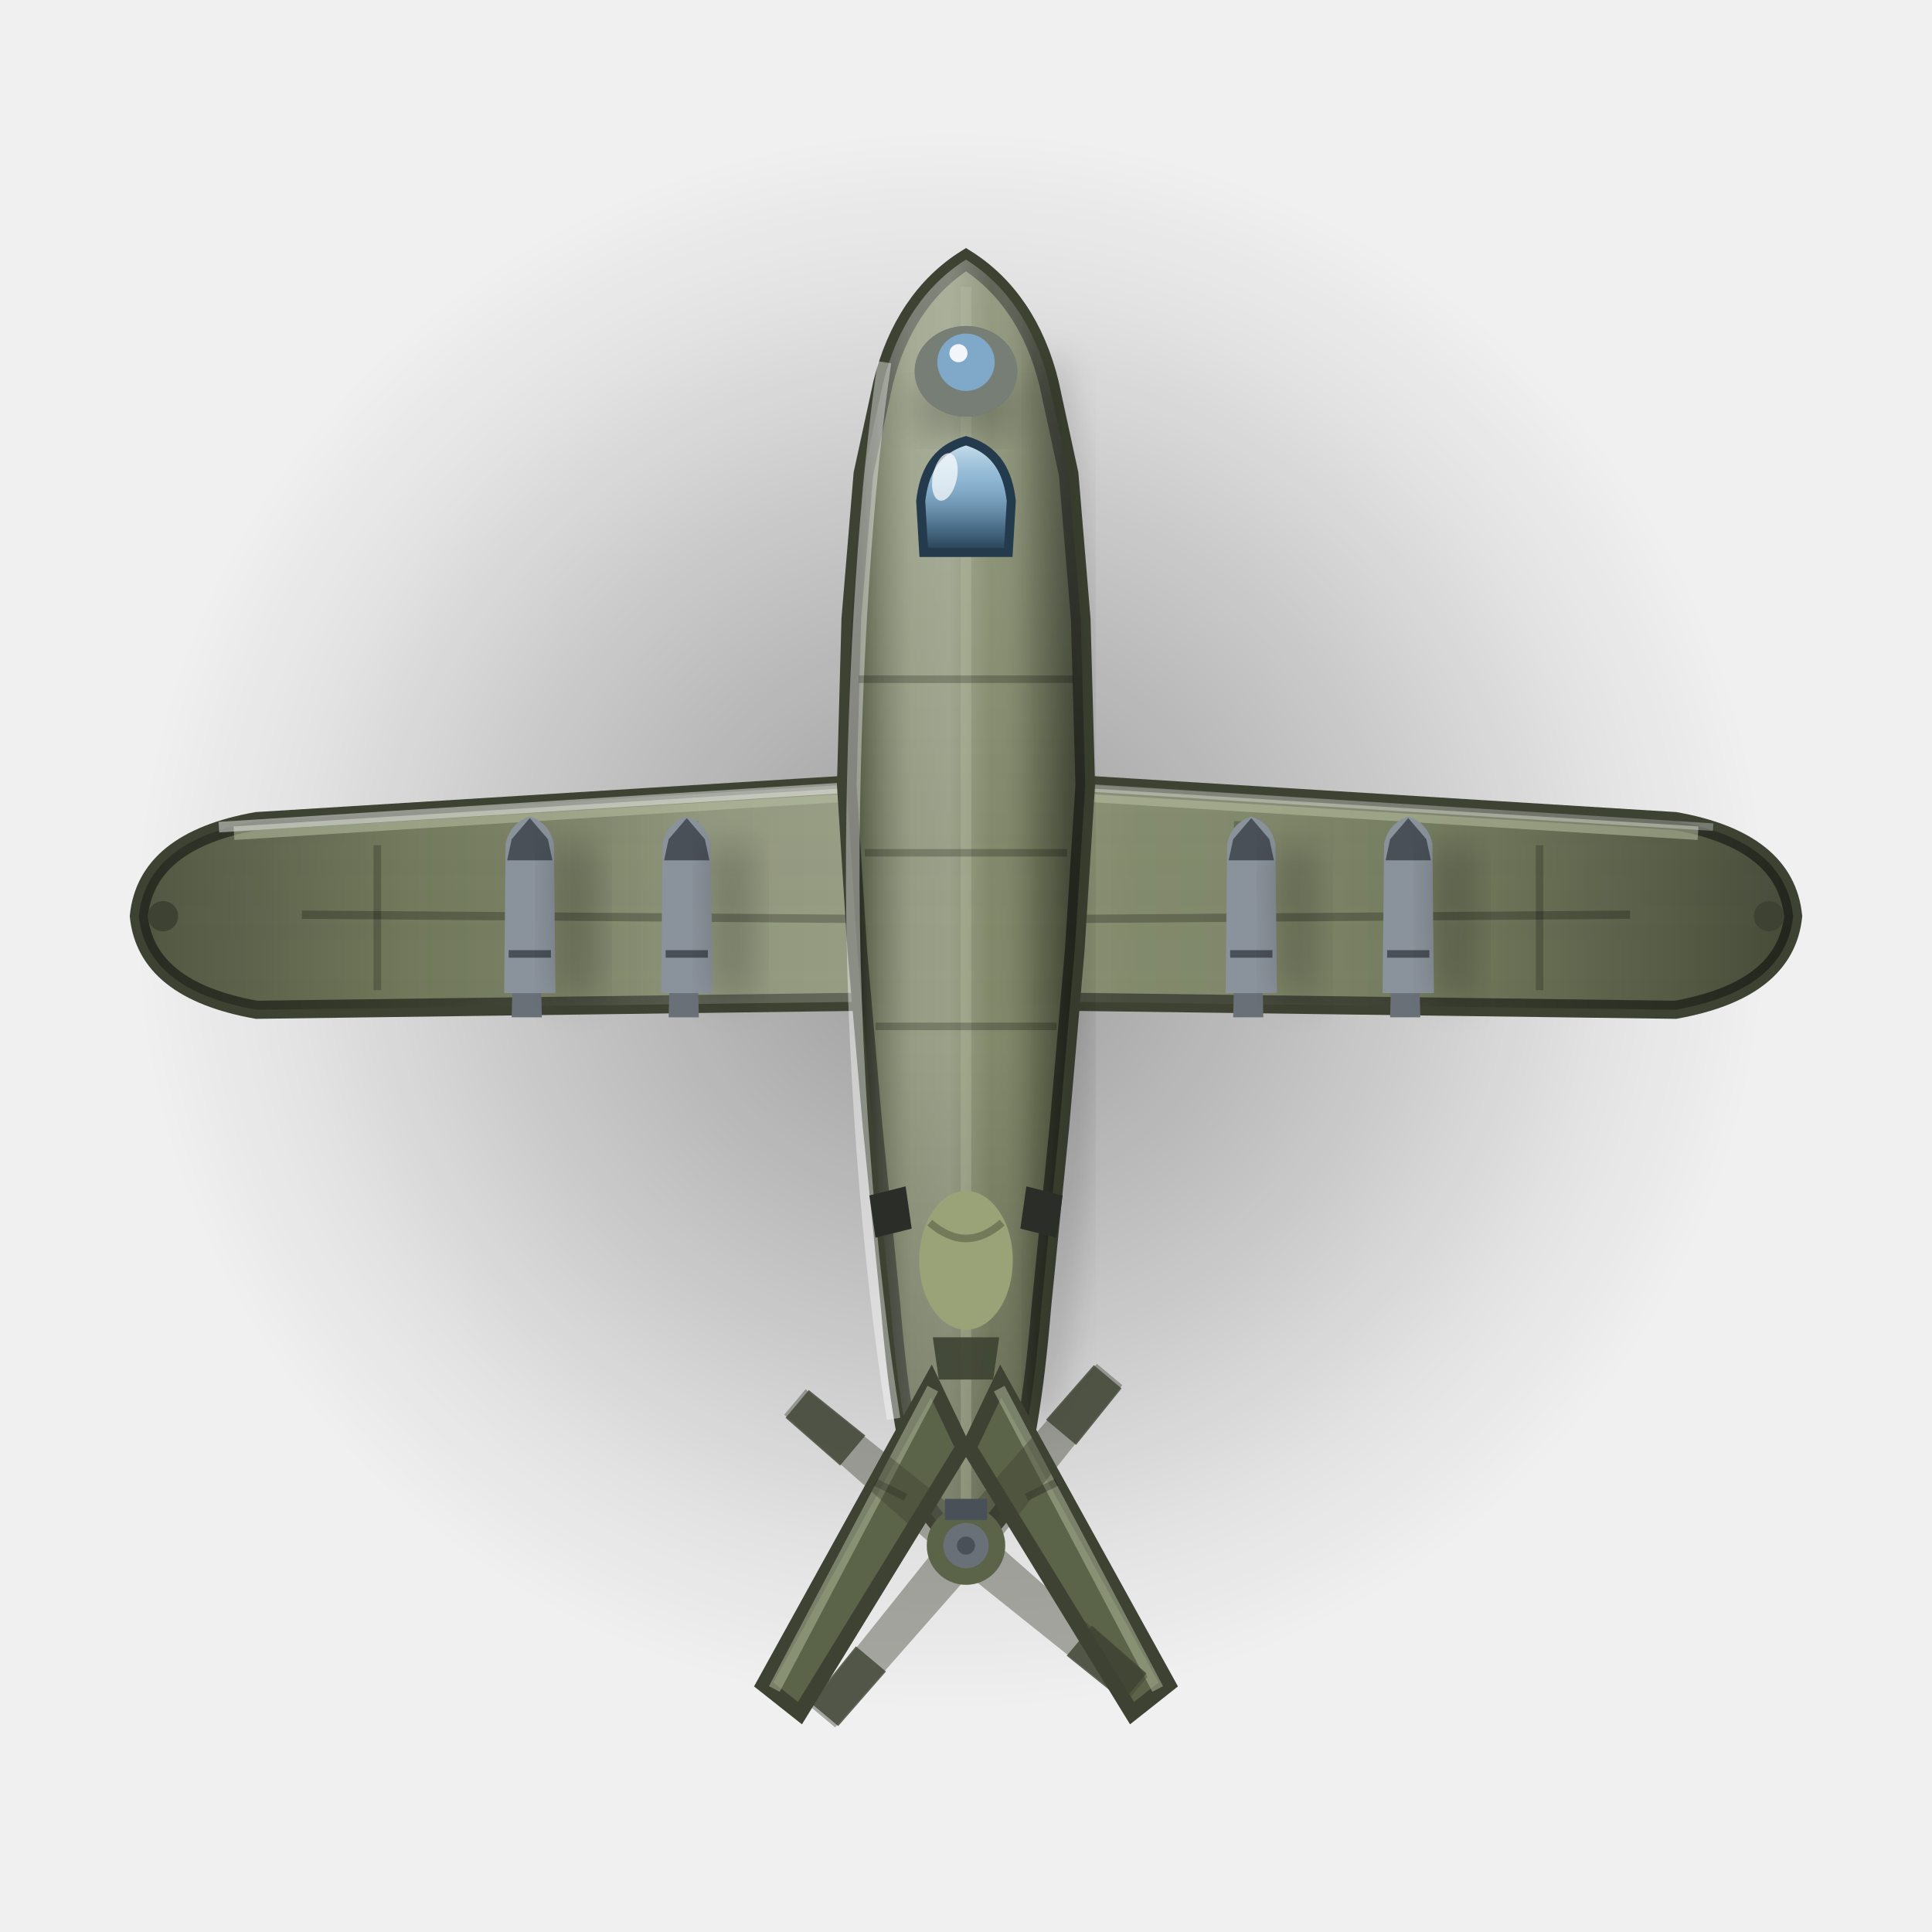
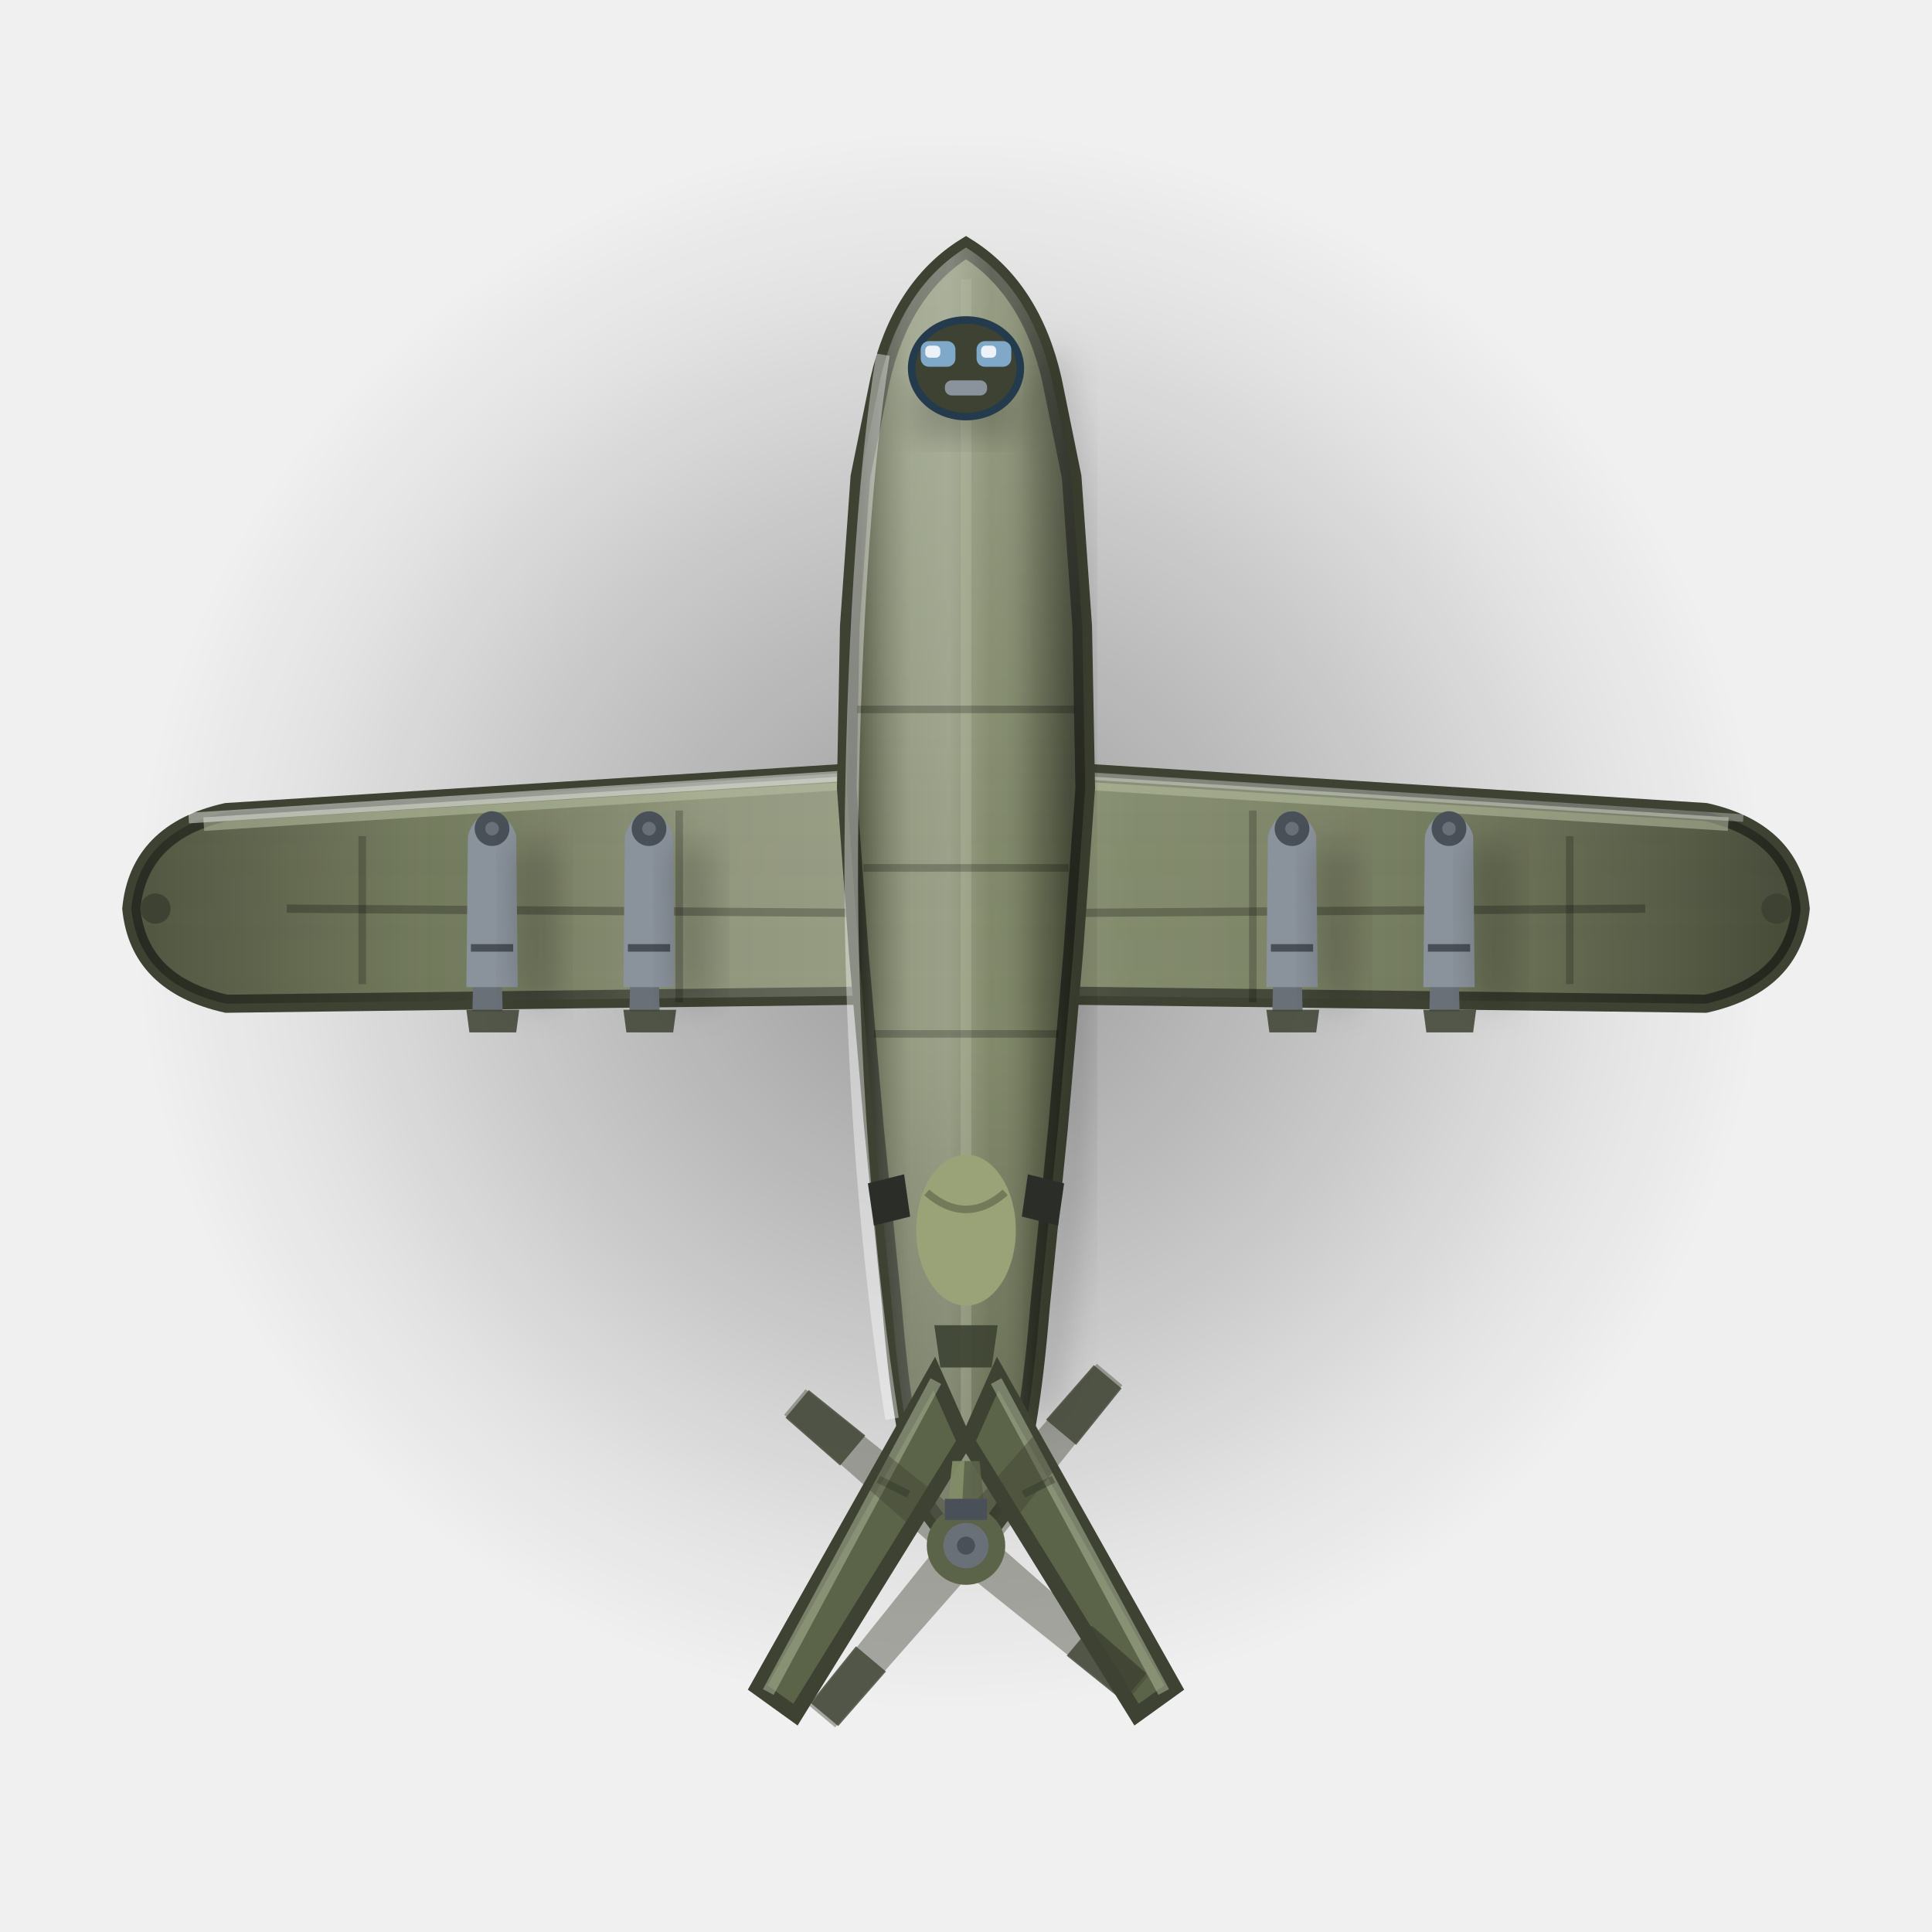
<svg xmlns="http://www.w3.org/2000/svg" viewBox="0 0 128 128" width="128" height="128">
  <defs>
    <style>
    .base{fill:#7c8464}.shade{fill:#5b6349}.dark{fill:#3d4232}.light{fill:#9aa378}.hi{fill:#b8bfa2}
    .metal{fill:#6a7077}.metalS{fill:#8a929b}.metalL{fill:#4a5057}
    .glass{fill:#7fa8c9}.glassL{fill:#a9cbdf}.rubber{fill:#2b2e28}
  </style>
-     <filter id="f1" x="-40%" y="-40%" width="180%" height="180%">
+     <filter id="od3f1" x="-40%" y="-40%" width="180%" height="180%">
      <feGaussianBlur stdDeviation="1.2" />
    </filter>
-     <filter id="f2" x="-60%" y="-60%" width="220%" height="220%">
+     <filter id="od3f2" x="-60%" y="-60%" width="220%" height="220%">
      <feGaussianBlur stdDeviation="2.2" />
    </filter>
-     <radialGradient id="gs" cx=".5" cy=".5" r=".5">
+     <radialGradient id="od3gs" cx=".5" cy=".5" r=".5">
      <stop offset="0" stop-color="#000" stop-opacity=".36" />
      <stop offset=".5" stop-color="#000" stop-opacity=".18" />
      <stop offset=".8" stop-color="#000" stop-opacity=".06" />
      <stop offset="1" stop-color="#000" stop-opacity="0" />
    </radialGradient>
-     <linearGradient id="g1" gradientUnits="userSpaceOnUse" x1="10" y1="59" x2="118" y2="59">
+     <linearGradient id="od3g1" gradientUnits="userSpaceOnUse" x1="10" y1="59" x2="118" y2="59">
      <stop offset="0" stop-color="#000" stop-opacity=".34" />
      <stop offset=".16" stop-color="#000" stop-opacity=".08" />
      <stop offset=".34" stop-color="#fff" stop-opacity=".16" />
      <stop offset=".46" stop-color="#fff" stop-opacity=".22" />
      <stop offset=".6" stop-color="#fff" stop-opacity=".06" />
      <stop offset=".82" stop-color="#000" stop-opacity=".12" />
      <stop offset="1" stop-color="#000" stop-opacity=".42" />
    </linearGradient>
-     <linearGradient id="g2" gradientUnits="userSpaceOnUse" x1="57" y1="60" x2="71" y2="60">
+     <linearGradient id="od3g2" gradientUnits="userSpaceOnUse" x1="57" y1="60" x2="71" y2="60">
      <stop offset="0" stop-color="#000" stop-opacity=".3" />
      <stop offset=".24" stop-color="#fff" stop-opacity=".2" />
      <stop offset=".42" stop-color="#fff" stop-opacity=".24" />
      <stop offset=".62" stop-color="#fff" stop-opacity=".04" />
      <stop offset=".82" stop-color="#000" stop-opacity=".16" />
      <stop offset="1" stop-color="#000" stop-opacity=".4" />
    </linearGradient>
-     <linearGradient id="g3" gradientUnits="userSpaceOnUse" x1="64" y1="18" x2="64" y2="104">
+     <linearGradient id="od3g3" gradientUnits="userSpaceOnUse" x1="64" y1="18" x2="64" y2="104">
      <stop offset="0" stop-color="#fff" stop-opacity=".16" />
      <stop offset=".35" stop-color="#fff" stop-opacity=".04" />
      <stop offset=".6" stop-color="#000" stop-opacity="0" />
      <stop offset="1" stop-color="#000" stop-opacity=".22" />
    </linearGradient>
-     <linearGradient id="g4" gradientUnits="userSpaceOnUse" x1="64" y1="29" x2="64" y2="36.4">
-       <stop offset="0" stop-color="#e8f4fb" stop-opacity=".85" />
-       <stop offset=".4" stop-color="#9cc4dc" stop-opacity=".4" />
-       <stop offset=".8" stop-color="#28495e" stop-opacity=".6" />
-       <stop offset="1" stop-color="#14293a" stop-opacity=".8" />
-     </linearGradient>
  </defs>
-   <ellipse cx="63" cy="61" rx="55" ry="53" fill="url(#gs)" />
-   <path class="base" d="M62.4 51.6 L17 54.4 Q9.7 55.7 9.2 60.7 Q9.7 65.6 17 66.9 L62.4 66.3 Z" stroke="#3d4232" stroke-width="1.2" />
-   <path class="base" d="M65.6 51.6 L111 54.4 Q118.3 55.7 118.8 60.7 Q118.3 65.6 111 66.9 L65.6 66.3 Z" stroke="#3d4232" stroke-width="1.2" />
-   <path d="M62.4 51.6 L17 54.4 Q9.7 55.7 9.2 60.7 Q9.7 65.6 17 66.9 L62.4 66.3 Z" fill="url(#g1)" />
-   <path d="M65.6 51.6 L111 54.4 Q118.3 55.7 118.8 60.7 Q118.3 65.6 111 66.9 L65.6 66.3 Z" fill="url(#g1)" />
-   <path d="M62.4 51.6 L17 54.4 Q9.7 55.7 9.2 60.7 Q9.7 65.6 17 66.9 L62.4 66.3 Z" fill="url(#g3)" />
-   <path d="M65.6 51.6 L111 54.4 Q118.3 55.7 118.8 60.7 Q118.3 65.6 111 66.9 L65.6 66.3 Z" fill="url(#g3)" />
-   <path d="M62 52.3 L15.5 55.2 M66 52.3 L112.5 55.2" stroke="#b8bfa2" stroke-width=".9" opacity=".55" fill="none" />
-   <path d="M62.2 51.8 L14.5 54.8" stroke="#fff" stroke-width=".7" opacity=".45" fill="none" />
-   <path d="M65.8 51.8 L113.5 54.8" stroke="#fff" stroke-width=".5" opacity=".3" fill="none" />
-   <path d="M62.2 51.4 L65.8 51.4 L65.4 66.8 L61.8 66.8 Z" fill="#000" opacity=".2" filter="url(#f1)" />
-   <circle class="dark" cx="10.8" cy="60.7" r="1" />
-   <circle class="dark" cx="117.2" cy="60.7" r="1" />
-   <path d="M20 60.6 L59.5 60.9 M68.5 60.9 L108 60.6" stroke="#000" stroke-width=".55" opacity=".24" fill="none" />
-   <path d="M25 56 L25 65.6 M102 56 L102 65.6 M46 54.4 L46 66.1 M82 54.4 L82 66.1" stroke="#000" stroke-width=".5" opacity=".2" fill="none" />
-   <path class="metal" d="M34.2 55 L35.6 55 L35.9 67.4 L33.9 67.4 Z" />
-   <path class="metalS" d="M35.1 54.1 C34.2 54.4 33.7 55 33.5 55.9 L33.4 65.8 L36.8 65.8 L36.7 55.9 C36.5 55 36 54.4 35.1 54.1 Z" />
-   <path class="metalL" d="M35.1 54.2 L36.3 55.6 L36.6 57 L33.6 57 L33.9 55.6 Z" />
-   <path d="M33.7 63.2 L36.5 63.2" stroke="#4a5057" stroke-width=".5" fill="none" />
-   <path class="metal" d="M44.6 55 L46 55 L46.3 67.4 L44.3 67.4 Z" />
-   <path class="metalS" d="M45.5 54.1 C44.6 54.4 44.1 55 43.9 55.9 L43.8 65.8 L47.2 65.8 L47.1 55.9 C46.9 55 46.4 54.4 45.5 54.1 Z" />
-   <path class="metalL" d="M45.5 54.2 L46.7 55.6 L47 57 L44 57 L44.3 55.6 Z" />
-   <path d="M44.1 63.2 L46.9 63.2" stroke="#4a5057" stroke-width=".5" fill="none" />
-   <path class="metal" d="M82 55 L83.4 55 L83.7 67.4 L81.7 67.4 Z" />
-   <path class="metalS" d="M82.9 54.1 C82 54.4 81.5 55 81.3 55.9 L81.2 65.8 L84.6 65.8 L84.5 55.9 C84.3 55 83.8 54.4 82.9 54.1 Z" />
-   <path class="metalL" d="M82.9 54.2 L84.1 55.6 L84.4 57 L81.4 57 L81.7 55.6 Z" />
-   <path d="M81.5 63.2 L84.3 63.2" stroke="#4a5057" stroke-width=".5" fill="none" />
-   <path class="metal" d="M92.4 55 L93.8 55 L94.1 67.4 L92.1 67.4 Z" />
-   <path class="metalS" d="M93.3 54.1 C92.4 54.4 91.9 55 91.7 55.9 L91.6 65.8 L95 65.8 L94.9 55.9 C94.7 55 94.2 54.4 93.3 54.1 Z" />
-   <path class="metalL" d="M93.3 54.2 L94.5 55.6 L94.8 57 L91.8 57 L92.1 55.6 Z" />
-   <path d="M91.9 63.2 L94.7 63.2" stroke="#4a5057" stroke-width=".5" fill="none" />
-   <path class="base" d="M64 17.2 C61.3 18.9 59.4 21.7 58.5 25.4 L57.2 31.4 L56.4 41 L56.1 52 L56.8 63 L57.8 74.5 L59 86.5 C59.5 92.5 60.2 96.8 61.3 99.8 L64 103.2 L66.7 99.8 C67.8 96.8 68.5 92.5 69 86.5 L70.2 74.5 L71.2 63 L71.9 52 L71.6 41 L70.8 31.4 L69.5 25.4 C68.6 21.7 66.7 18.9 64 17.2 Z" stroke="#3d4232" stroke-width="1.3" />
-   <path d="M64 17.2 C61.3 18.9 59.4 21.7 58.5 25.4 L57.2 31.4 L56.4 41 L56.1 52 L56.8 63 L57.8 74.5 L59 86.5 C59.5 92.5 60.2 96.8 61.3 99.8 L64 103.2 L66.7 99.8 C67.8 96.8 68.5 92.5 69 86.5 L70.2 74.5 L71.2 63 L71.9 52 L71.6 41 L70.8 31.4 L69.5 25.4 C68.6 21.7 66.7 18.9 64 17.2 Z" fill="url(#g2)" />
-   <path d="M64 17.2 C61.3 18.9 59.4 21.7 58.5 25.4 L57.2 31.4 L56.4 41 L56.1 52 L56.8 63 L57.8 74.5 L59 86.5 C59.5 92.5 60.2 96.8 61.3 99.8 L64 103.2 L66.7 99.8 C67.8 96.8 68.5 92.5 69 86.5 L70.2 74.5 L71.2 63 L71.9 52 L71.6 41 L70.8 31.4 L69.5 25.4 C68.6 21.7 66.7 18.9 64 17.2 Z" fill="url(#g3)" />
-   <path d="M58.6 24 C57.4 32 56.6 44 56.5 56 C56.4 70 57.6 84 59.2 94" stroke="#fff" stroke-width=".9" opacity=".4" fill="none" />
-   <path d="M69.4 24 C70.6 32 71.4 44 71.5 56 C71.6 70 70.4 84 68.8 94" stroke="#000" stroke-width="1.4" opacity=".24" fill="none" filter="url(#f1)" />
-   <path d="M36.6 56 L39.4 56 L39.4 66 L37 66 Z" fill="#000" opacity=".2" filter="url(#f1)" />
-   <path d="M47 56 L49.8 56 L49.8 66 L47.4 66 Z" fill="#000" opacity=".2" filter="url(#f1)" />
-   <path d="M84.4 56 L87.2 56 L87.2 66 L84.8 66 Z" fill="#000" opacity=".2" filter="url(#f1)" />
-   <path d="M94.8 56 L97.6 56 L97.6 66 L95.2 66 Z" fill="#000" opacity=".2" filter="url(#f1)" />
-   <path d="M64 19 L64 100" stroke="#b8bfa2" stroke-width=".7" opacity=".35" fill="none" />
-   <path d="M56.9 45 L71.1 45 M57.3 56.5 L70.7 56.5 M58 68 L70 68" stroke="#000" stroke-width=".5" opacity=".22" fill="none" />
-   <path d="M60.4 25.8 L67.6 25.8 L67 28.6 L61 28.6 Z" fill="#000" opacity=".22" filter="url(#f1)" />
-   <ellipse class="dark" cx="64" cy="24.6" rx="3.4" ry="3" />
-   <ellipse cx="64" cy="24.6" rx="3.4" ry="3" fill="url(#g4)" opacity=".4" />
-   <circle class="glass" cx="64" cy="24" r="1.9" />
-   <circle cx="63.5" cy="23.4" r=".6" fill="#fff" opacity=".9" />
-   <path class="glass" d="M64 29.2 C61.9 29.8 61.2 31.4 61 33.2 L61.2 36.6 L66.8 36.6 L67 33.2 C66.8 31.4 66.1 29.8 64 29.2 Z" />
-   <path d="M64 29.2 C61.9 29.8 61.2 31.4 61 33.2 L61.2 36.6 L66.8 36.6 L67 33.2 C66.8 31.4 66.1 29.8 64 29.2 Z" fill="url(#g4)" />
-   <path d="M64 29.2 C61.9 29.8 61.2 31.4 61 33.2 L61.2 36.6 L66.8 36.6 L67 33.2 C66.8 31.4 66.1 29.8 64 29.2 Z" fill="none" stroke="#243b4d" stroke-width=".6" />
-   <ellipse cx="62.6" cy="31.6" rx=".8" ry="1.6" transform="rotate(12 62.6 31.6)" fill="#fff" opacity=".7" />
-   <ellipse class="light" cx="64" cy="83.5" rx="3.1" ry="4.6" />
-   <path d="M61.6 81 C63.2 82.4 64.8 82.4 66.4 81" stroke="#000" stroke-width=".5" opacity=".25" fill="none" />
-   <path class="dark" d="M61.8 88.6 L66.2 88.6 L65.8 91.4 L62.2 91.4 Z" opacity=".9" />
-   <path class="rubber" d="M57.6 79.2 L60 78.6 L60.4 81.4 L58 82 Z" />
-   <path class="rubber" d="M70.4 79.2 L68 78.6 L67.6 81.4 L70 82 Z" />
-   <path class="shade" d="M61.7 91.5 L50.6 111.6 L53 113.5 L63.8 95.9 Z" stroke="#3d4232" stroke-width="1" />
-   <path class="shade" d="M66.3 91.5 L77.4 111.6 L75 113.5 L64.2 95.9 Z" stroke="#3d4232" stroke-width="1" />
-   <path d="M61.8 92 L51.3 111.9 M66.2 92 L76.7 111.9" stroke="#b8bfa2" stroke-width=".8" opacity=".5" fill="none" />
-   <path d="M58 98.2 L60 99.2 M70 98.2 L68 99.2" stroke="#000" stroke-width=".5" opacity=".25" fill="none" />
+   <ellipse cx="63" cy="61" rx="55" ry="53" fill="url(#od3gs)" />
+   <path class="base" d="M62.4 50.8 L15 53.8 Q9.2 55.1 8.7 60.2 Q9.2 65.2 15 66.5 L62.4 65.9 Z" stroke="#3d4232" stroke-width="1.2" />
+   <path class="base" d="M65.6 50.8 L113 53.8 Q118.8 55.1 119.3 60.2 Q118.8 65.2 113 66.5 L65.6 65.9 Z" stroke="#3d4232" stroke-width="1.2" />
+   <path d="M62.4 50.8 L15 53.8 Q9.2 55.1 8.7 60.2 Q9.2 65.2 15 66.5 L62.4 65.9 Z" fill="url(#od3g1)" />
+   <path d="M65.6 50.8 L113 53.8 Q118.8 55.1 119.3 60.2 Q118.8 65.2 113 66.5 L65.6 65.9 Z" fill="url(#od3g1)" />
+   <path d="M62.4 50.8 L15 53.8 Q9.2 55.1 8.7 60.2 Q9.2 65.2 15 66.5 L62.4 65.9 Z" fill="url(#od3g3)" />
+   <path d="M65.6 50.8 L113 53.8 Q118.8 55.1 119.3 60.2 Q118.8 65.2 113 66.5 L65.6 65.9 Z" fill="url(#od3g3)" />
+   <path d="M62 51.5 L13.5 54.6 M66 51.5 L114.5 54.6" stroke="#b8bfa2" stroke-width=".9" opacity=".55" fill="none" />
+   <path d="M62.2 51 L12.5 54.2" stroke="#fff" stroke-width=".7" opacity=".45" fill="none" />
+   <path d="M65.8 51 L115.5 54.2" stroke="#fff" stroke-width=".5" opacity=".3" fill="none" />
+   <path d="M62.2 50.6 L65.8 50.6 L65.4 66.4 L61.8 66.4 Z" fill="#000" opacity=".2" filter="url(#od3f1)" />
+   <circle class="dark" cx="10.3" cy="60.2" r="1" />
+   <circle class="dark" cx="117.7" cy="60.2" r="1" />
+   <path d="M19 60.2 L59.5 60.5 M68.5 60.5 L109 60.2" stroke="#000" stroke-width=".55" opacity=".24" fill="none" />
+   <path d="M24 55.4 L24 65.2 M104 55.4 L104 65.2 M45 53.7 L45 66.4 M83 53.7 L83 66.4" stroke="#000" stroke-width=".5" opacity=".2" fill="none" />
+   <g>
+     <path class="metal" d="M31.6 54.6 L33 54.6 L33.3 67 L31.3 67 Z" />
+     <path class="metalS" d="M32.5 53.7 C31.7 54 31.2 54.6 31 55.4 L30.9 65.4 L34.3 65.4 L34.2 55.4 C34 54.6 33.4 54 32.5 53.7 Z" />
+     <circle class="metalL" cx="32.6" cy="54.9" r="1.15" />
+     <circle class="metal" cx="32.6" cy="54.9" r=".45" />
+     <path d="M31.2 62.8 L34 62.8" stroke="#4a5057" stroke-width=".5" fill="none" />
+     <path class="dark" d="M30.9 66.9 L34.4 66.9 L34.2 68.4 L31.1 68.4 Z" opacity=".85" />
+   </g>
+   <g>
+     <path class="metal" d="M42 54.6 L43.4 54.6 L43.7 67 L41.7 67 Z" />
+     <path class="metalS" d="M42.9 53.7 C42.1 54 41.6 54.6 41.4 55.4 L41.3 65.4 L44.7 65.4 L44.6 55.4 C44.4 54.6 43.8 54 42.9 53.7 Z" />
+     <circle class="metalL" cx="43" cy="54.9" r="1.15" />
+     <circle class="metal" cx="43" cy="54.9" r=".45" />
+     <path d="M41.6 62.8 L44.4 62.8" stroke="#4a5057" stroke-width=".5" fill="none" />
+     <path class="dark" d="M41.3 66.9 L44.8 66.9 L44.6 68.4 L41.5 68.4 Z" opacity=".85" />
+   </g>
+   <g>
+     <path class="metal" d="M84.6 54.6 L86 54.6 L86.3 67 L84.3 67 Z" />
+     <path class="metalS" d="M85.5 53.7 C84.7 54 84.2 54.6 84 55.4 L83.9 65.4 L87.3 65.4 L87.2 55.4 C87 54.6 86.4 54 85.5 53.7 Z" />
+     <circle class="metalL" cx="85.6" cy="54.9" r="1.15" />
+     <circle class="metal" cx="85.6" cy="54.9" r=".45" />
+     <path d="M84.2 62.8 L87 62.8" stroke="#4a5057" stroke-width=".5" fill="none" />
+     <path class="dark" d="M83.9 66.9 L87.4 66.9 L87.2 68.4 L84.1 68.4 Z" opacity=".85" />
+   </g>
+   <g>
+     <path class="metal" d="M95 54.6 L96.4 54.6 L96.7 67 L94.7 67 Z" />
+     <path class="metalS" d="M95.9 53.7 C95.1 54 94.6 54.6 94.4 55.4 L94.3 65.4 L97.7 65.4 L97.6 55.4 C97.4 54.6 96.8 54 95.9 53.7 Z" />
+     <circle class="metalL" cx="96" cy="54.9" r="1.15" />
+     <circle class="metal" cx="96" cy="54.9" r=".45" />
+     <path d="M94.6 62.8 L97.4 62.8" stroke="#4a5057" stroke-width=".5" fill="none" />
+     <path class="dark" d="M94.3 66.9 L97.8 66.9 L97.6 68.4 L94.5 68.4 Z" opacity=".85" />
+   </g>
+   <path d="M34 56 L36.8 56 L36.8 66.4 L34.4 66.4 Z" fill="#000" opacity=".2" filter="url(#od3f1)" />
+   <path d="M44.4 56 L47.2 56 L47.2 66.4 L44.8 66.4 Z" fill="#000" opacity=".2" filter="url(#od3f1)" />
+   <path d="M87 56 L89.8 56 L89.8 66.4 L87.4 66.4 Z" fill="#000" opacity=".2" filter="url(#od3f1)" />
+   <path d="M97.4 56 L100.2 56 L100.2 66.4 L97.8 66.4 Z" fill="#000" opacity=".2" filter="url(#od3f1)" />
+   <path class="base" d="M64 16.4 C61.1 18.2 59.2 21.2 58.3 25.2 L57 31.6 L56.3 41.5 L56.1 52.2 L56.9 63.2 L57.9 74.7 L59.1 86.6 C59.6 92.7 60.3 96.9 61.4 99.9 L64 103.4 L66.6 99.9 C67.7 96.9 68.4 92.7 68.9 86.6 L70.1 74.7 L71.1 63.2 L71.9 52.2 L71.7 41.5 L71 31.6 L69.7 25.2 C68.8 21.2 66.9 18.2 64 16.4 Z" stroke="#3d4232" stroke-width="1.3" />
+   <path d="M64 16.4 C61.1 18.2 59.2 21.2 58.3 25.2 L57 31.6 L56.3 41.5 L56.1 52.2 L56.9 63.2 L57.9 74.7 L59.1 86.6 C59.6 92.7 60.3 96.9 61.4 99.9 L64 103.4 L66.6 99.9 C67.7 96.9 68.4 92.7 68.9 86.6 L70.1 74.7 L71.1 63.2 L71.9 52.2 L71.7 41.5 L71 31.6 L69.7 25.2 C68.8 21.2 66.9 18.2 64 16.4 Z" fill="url(#od3g2)" />
+   <path d="M64 16.4 C61.1 18.2 59.2 21.2 58.3 25.2 L57 31.6 L56.3 41.5 L56.1 52.2 L56.9 63.2 L57.9 74.7 L59.1 86.6 C59.6 92.7 60.3 96.9 61.4 99.9 L64 103.4 L66.6 99.9 C67.7 96.9 68.4 92.7 68.9 86.6 L70.1 74.7 L71.1 63.2 L71.9 52.2 L71.7 41.5 L71 31.6 L69.7 25.2 C68.8 21.2 66.9 18.2 64 16.4 Z" fill="url(#od3g3)" />
+   <path d="M58.5 23.5 C57.2 31.5 56.5 44 56.4 56 C56.3 70 57.5 84 59.1 94" stroke="#fff" stroke-width=".9" opacity=".4" fill="none" />
+   <path d="M69.5 23.5 C70.8 31.5 71.5 44 71.6 56 C71.7 70 70.5 84 68.9 94" stroke="#000" stroke-width="1.4" opacity=".24" fill="none" filter="url(#od3f1)" />
+   <path d="M64 18.5 L64 100" stroke="#b8bfa2" stroke-width=".7" opacity=".35" fill="none" />
+   <path d="M56.8 47 L71.2 47 M57.2 57.5 L70.8 57.5 M57.9 68.5 L70.1 68.5" stroke="#000" stroke-width=".5" opacity=".22" fill="none" />
+   <path d="M60.2 26 L67.8 26 L67.2 28.8 L60.8 28.8 Z" fill="#000" opacity=".22" filter="url(#od3f1)" />
+   <ellipse class="dark" cx="64" cy="24.4" rx="3.6" ry="3.2" />
+   <ellipse cx="64" cy="24.4" rx="3.6" ry="3.2" fill="none" stroke="#243b4d" stroke-width=".5" />
+   <rect class="glass" x="61" y="22.6" width="2.3" height="1.7" rx=".55" />
+   <rect class="glass" x="64.7" y="22.6" width="2.3" height="1.7" rx=".55" />
+   <rect x="61.3" y="22.9" width="1" height=".8" rx=".3" fill="#fff" opacity=".85" />
+   <rect x="65" y="22.9" width="1" height=".8" rx=".3" fill="#fff" opacity=".85" />
+   <rect class="metalS" x="62.6" y="25.2" width="2.8" height="1" rx=".45" />
+   <ellipse class="light" cx="64" cy="81.5" rx="3.3" ry="5" />
+   <path d="M61.4 79 C63.1 80.5 64.9 80.5 66.6 79" stroke="#000" stroke-width=".5" opacity=".25" fill="none" />
+   <path class="dark" d="M61.9 87.8 L66.1 87.8 L65.7 90.6 L62.3 90.6 Z" opacity=".9" />
+   <path class="rubber" d="M57.5 78.4 L59.9 77.8 L60.3 80.6 L57.9 81.2 Z" />
+   <path class="rubber" d="M70.5 78.4 L68.1 77.8 L67.7 80.6 L70.1 81.2 Z" />
+   <path class="shade" d="M61.9 91 L50.2 111.8 L52.7 113.6 L63.9 95.5 Z" stroke="#3d4232" stroke-width="1" />
+   <path class="shade" d="M66.1 91 L77.8 111.8 L75.3 113.6 L64.1 95.5 Z" stroke="#3d4232" stroke-width="1" />
+   <path d="M62 91.5 L50.9 112.1 M66 91.5 L77.1 112.1" stroke="#b8bfa2" stroke-width=".8" opacity=".5" fill="none" />
+   <path d="M58.2 98 L60.2 99 M69.8 98 L67.8 99" stroke="#000" stroke-width=".5" opacity=".25" fill="none" />
+   <path class="shade" d="M63.1 96.8 L64.9 96.8 L65.5 102.4 L62.5 102.4 Z" opacity=".9" />
+   <path class="light" d="M63.1 96.8 L63.9 96.8 L63.6 102.4 L62.5 102.4 Z" opacity=".6" />
  <g class="dark" opacity=".42">
    <path d="M62.9 87.6 L65.1 87.6 L65.4 100.4 L62.6 100.4 Z" transform="rotate(40 64 102.4)" />
    <path d="M62.9 87.6 L65.1 87.6 L65.4 100.4 L62.6 100.4 Z" transform="rotate(130 64 102.4)" />
    <path d="M62.9 87.6 L65.1 87.6 L65.4 100.4 L62.6 100.4 Z" transform="rotate(220 64 102.4)" />
    <path d="M62.9 87.6 L65.1 87.6 L65.4 100.4 L62.6 100.4 Z" transform="rotate(310 64 102.4)" />
  </g>
  <g class="dark" opacity=".8">
    <path d="M62.8 87.8 L65.2 87.8 L65.3 92.6 L62.7 92.6 Z" transform="rotate(40 64 102.4)" />
    <path d="M62.8 87.8 L65.2 87.8 L65.3 92.6 L62.7 92.6 Z" transform="rotate(130 64 102.4)" />
    <path d="M62.8 87.8 L65.2 87.8 L65.3 92.6 L62.7 92.6 Z" transform="rotate(220 64 102.4)" />
    <path d="M62.8 87.8 L65.2 87.8 L65.3 92.6 L62.7 92.6 Z" transform="rotate(310 64 102.4)" />
  </g>
  <circle class="shade" cx="64" cy="102.4" r="2.6" />
  <circle class="metal" cx="64" cy="102.4" r="1.5" />
  <circle class="metalL" cx="64" cy="102.4" r=".6" />
  <path d="M62.6 100 L65.4 100" stroke="#4a5057" stroke-width="1.4" fill="none" />
</svg>
